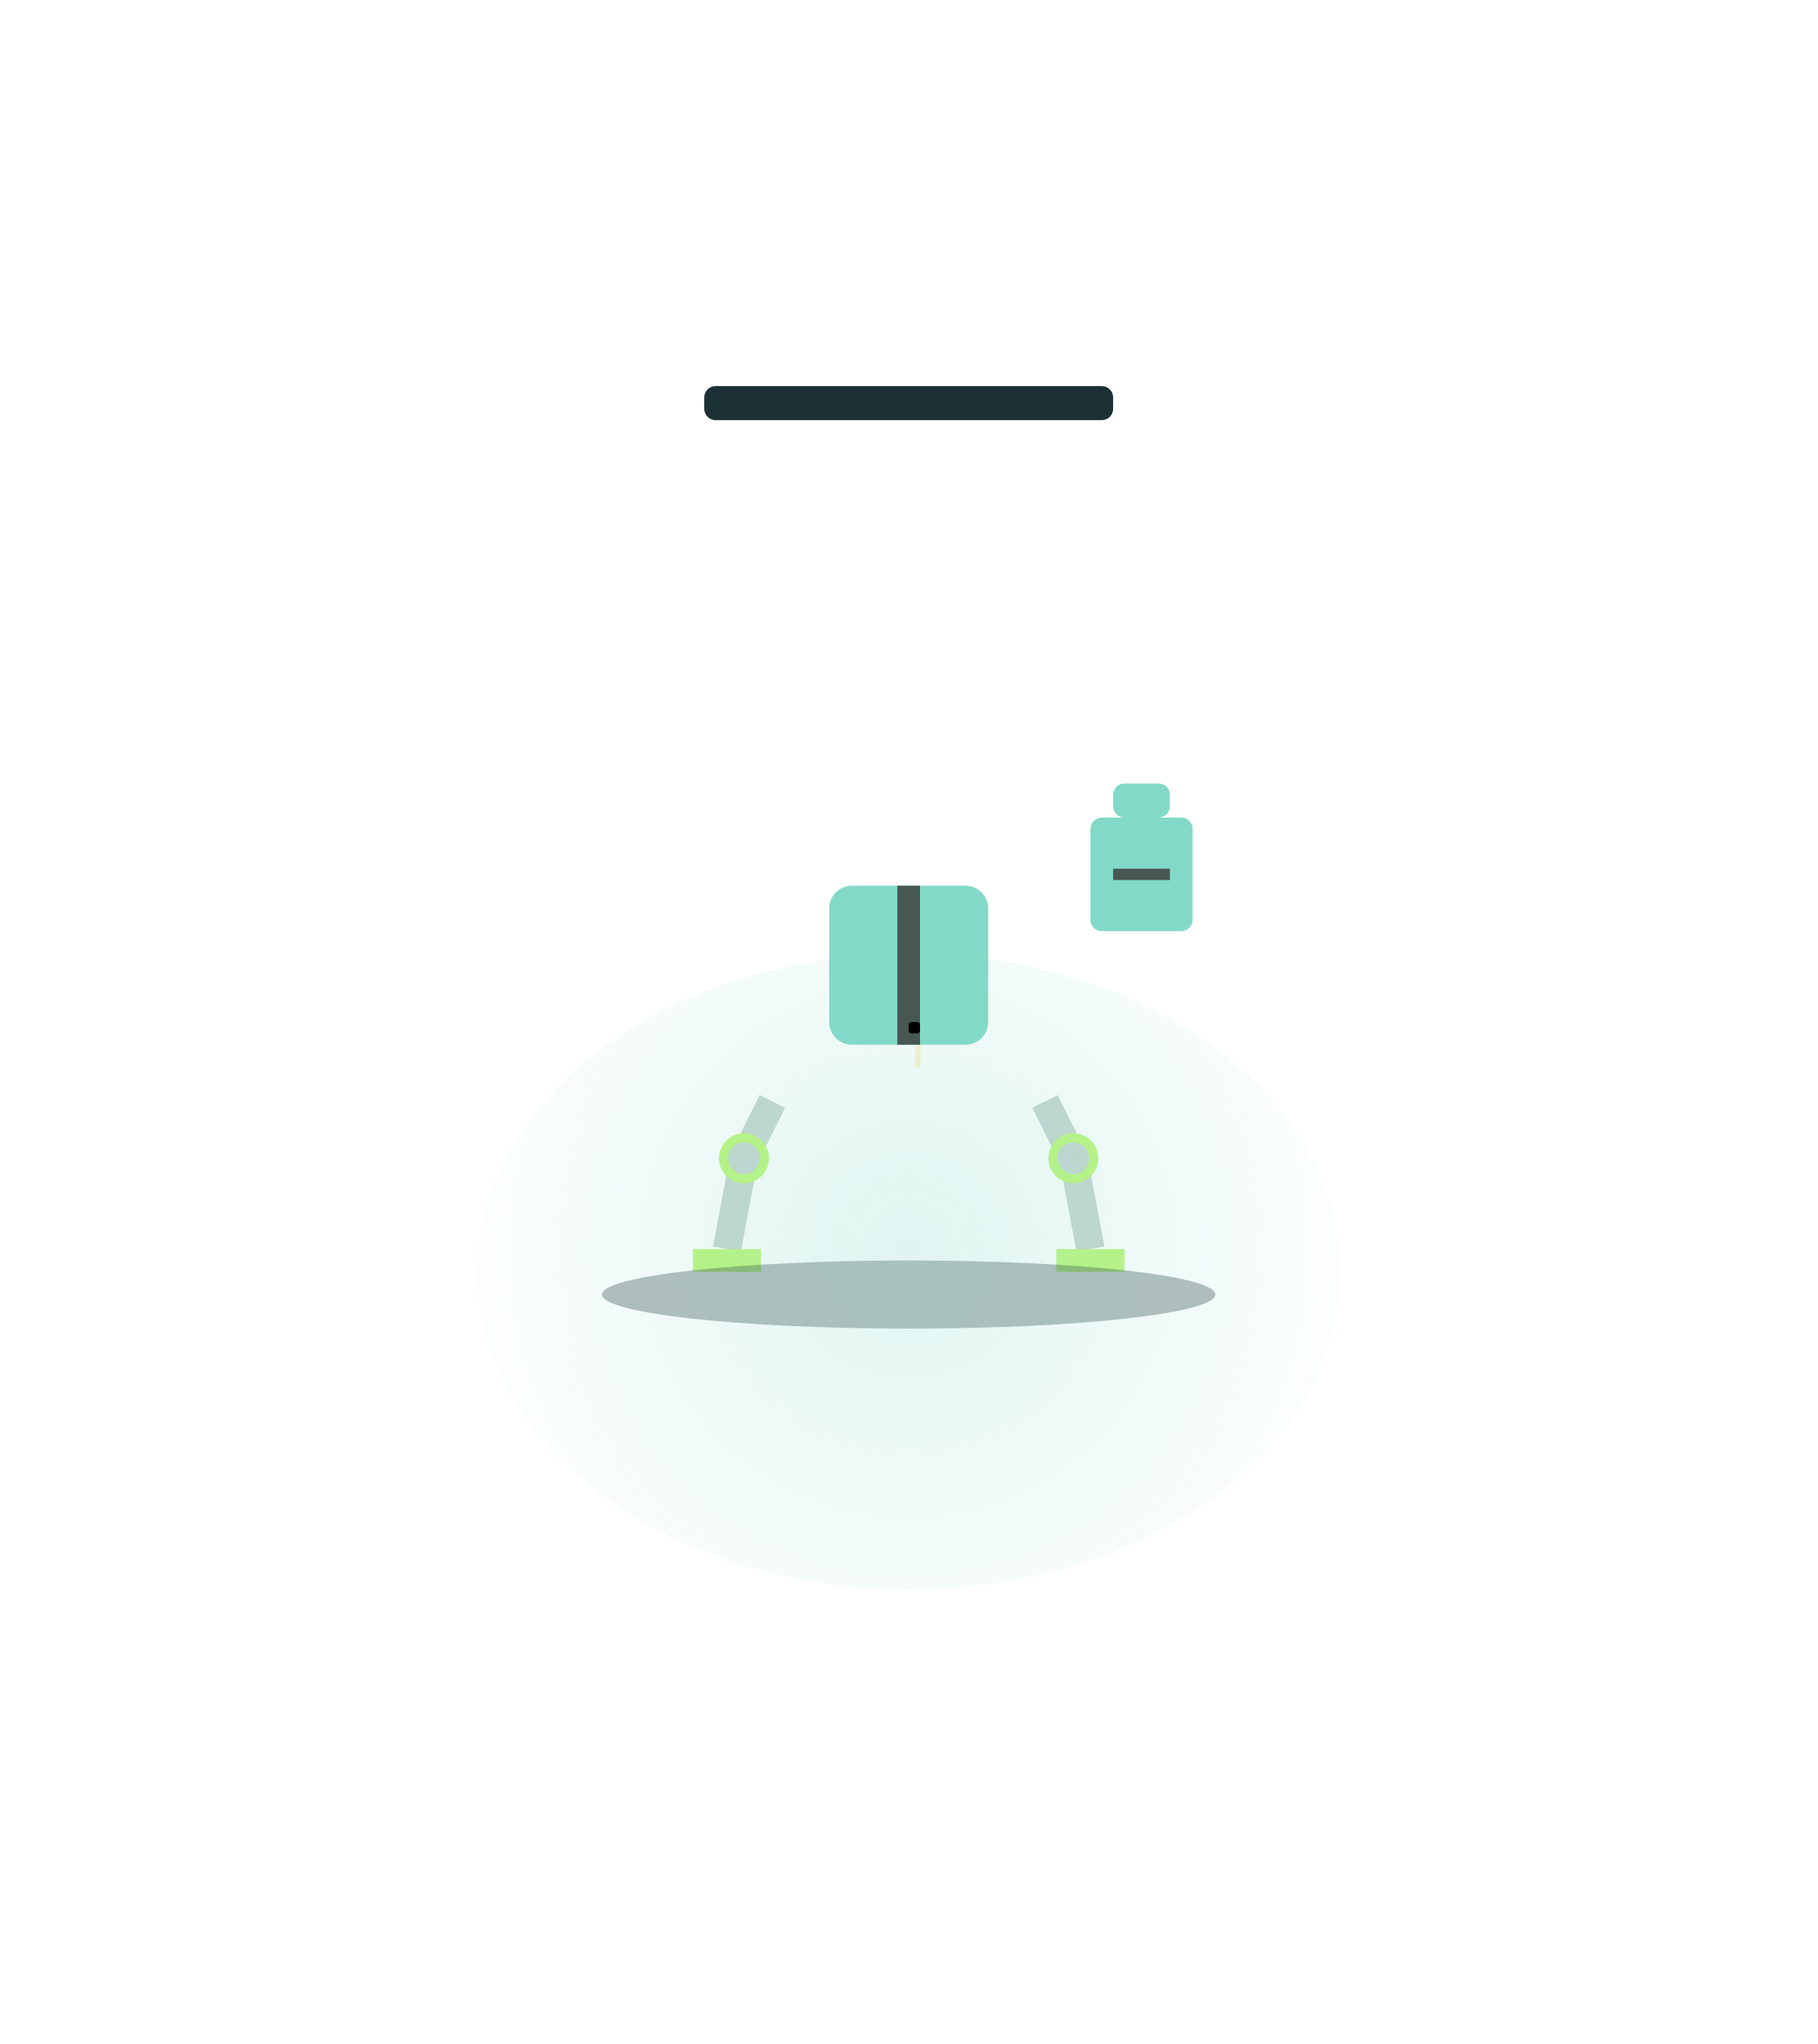
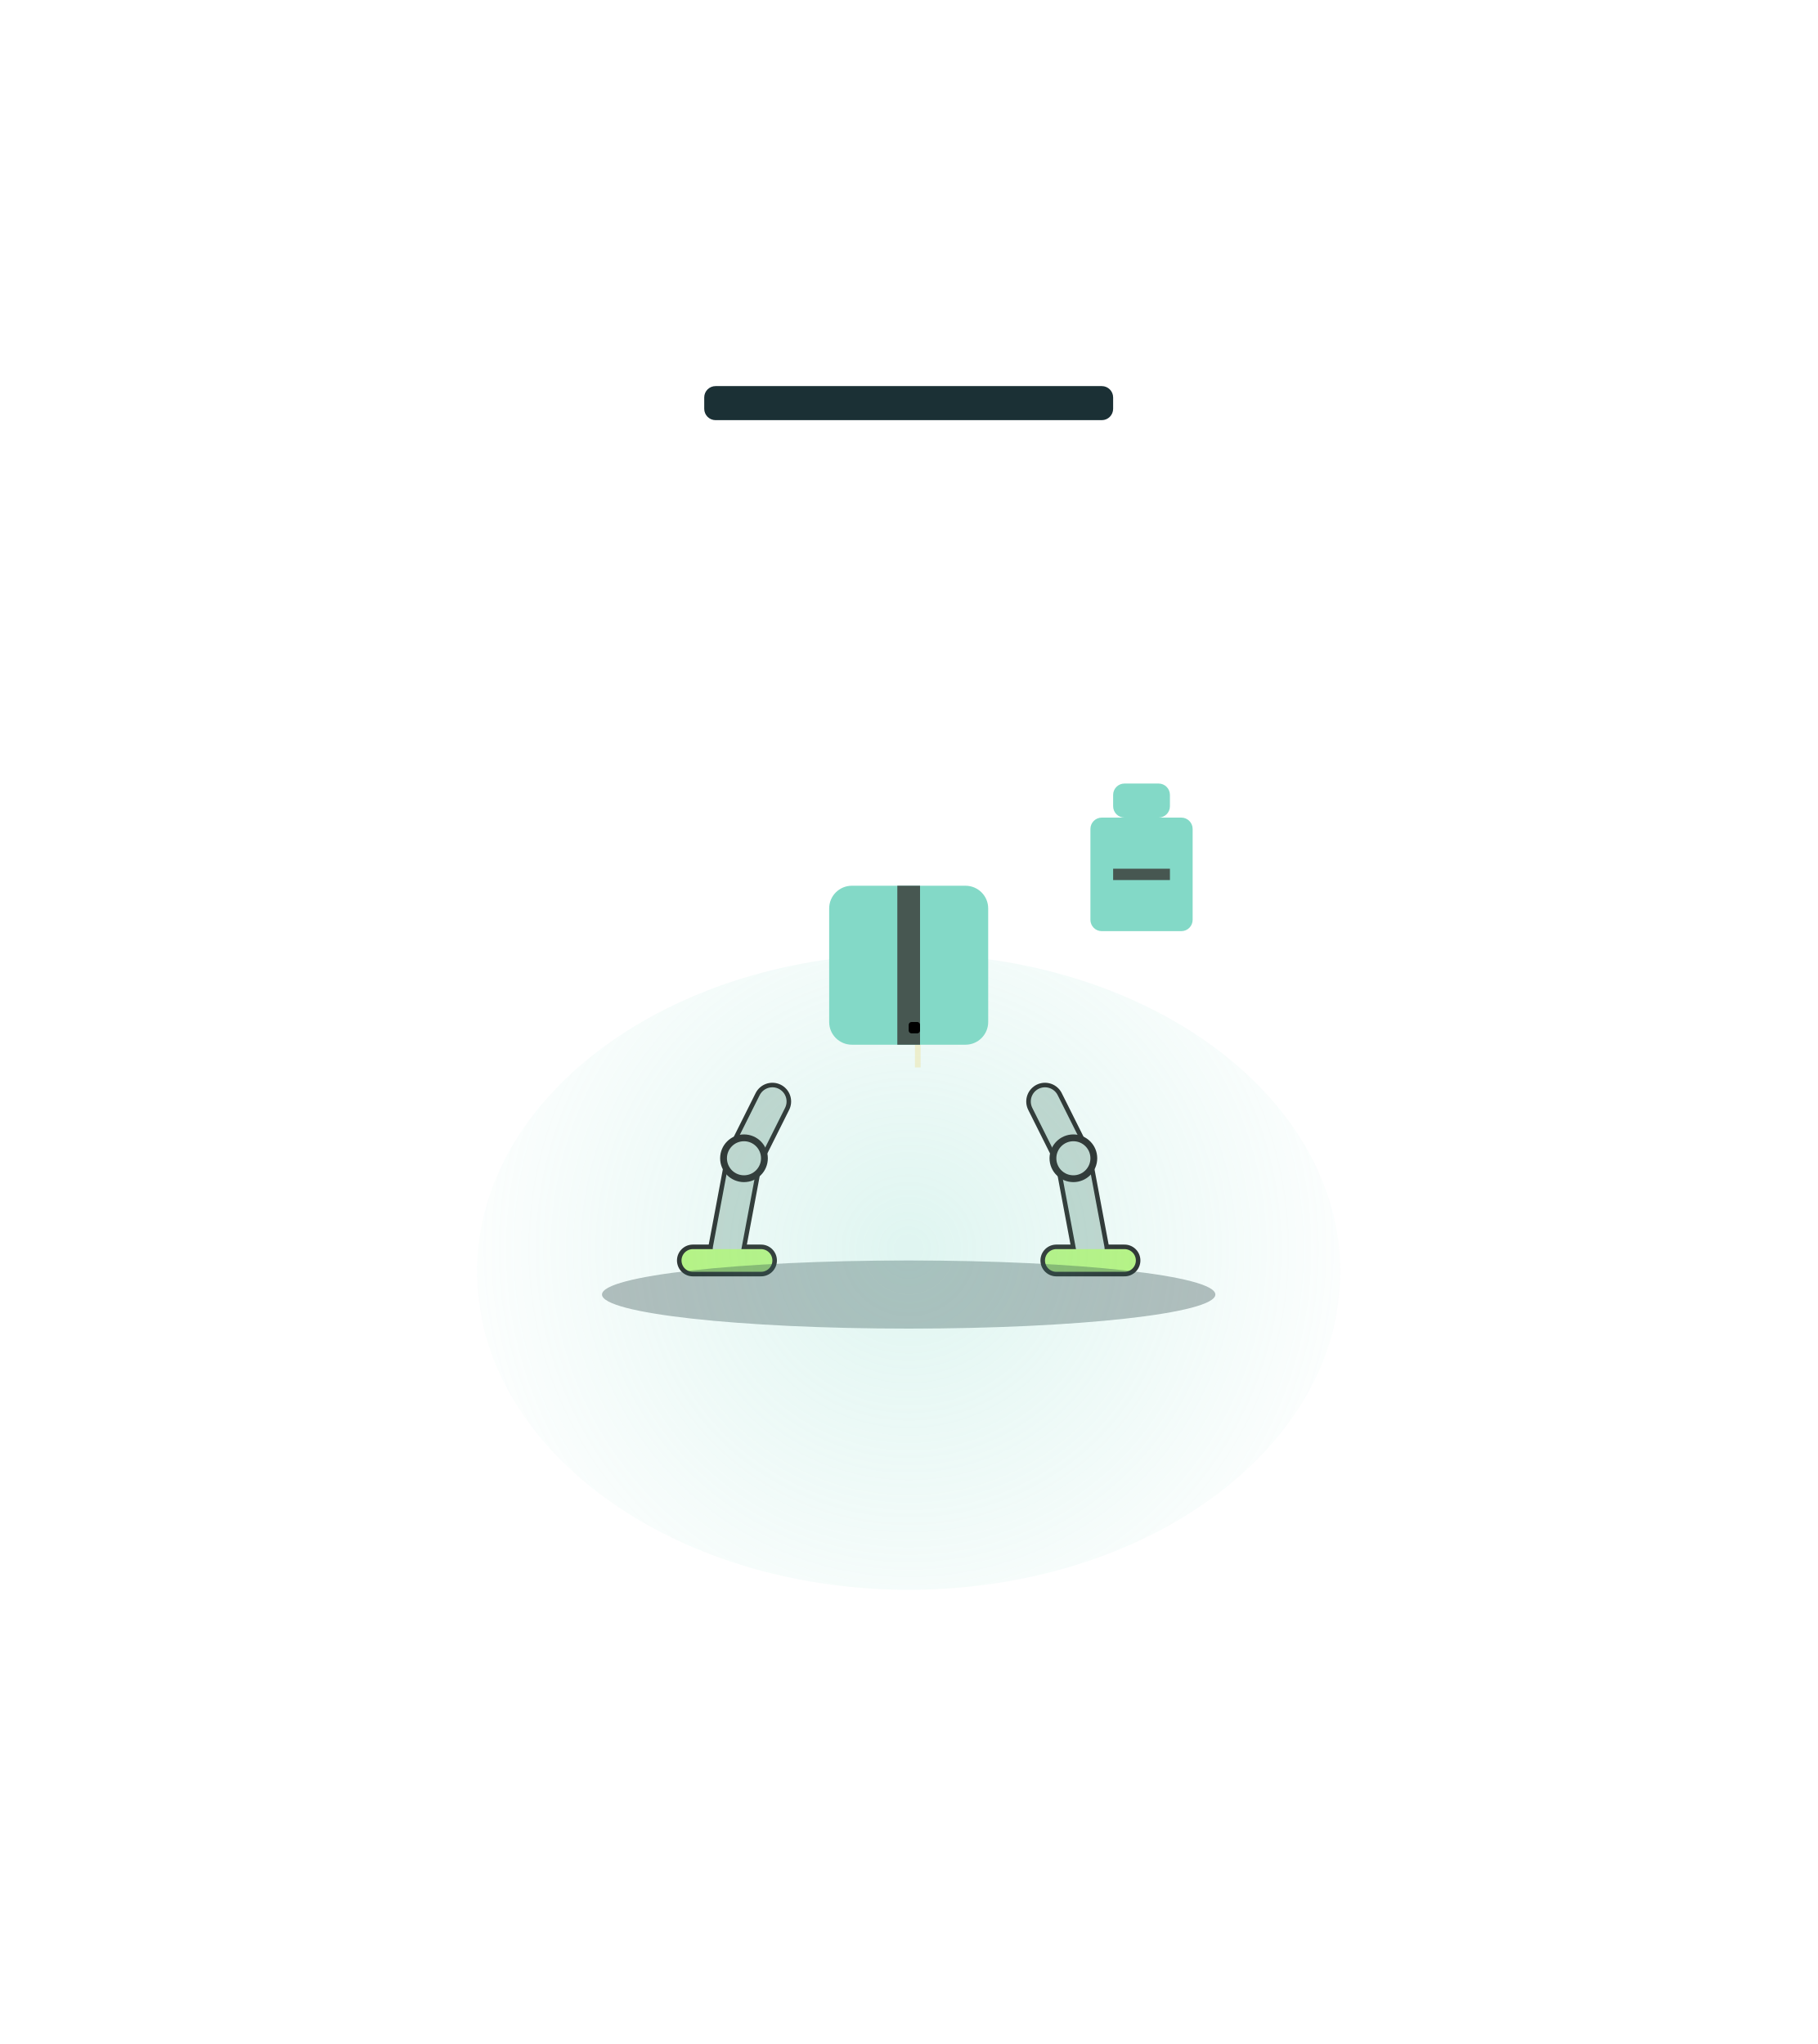
<svg xmlns="http://www.w3.org/2000/svg" viewBox="-80 -90 160 180" overflow="visible">
  <defs>
    <radialGradient id="thrust-glow" gradientUnits="userSpaceOnUse" fx="0" fy="20" cx="0" cy="20" r="43" fr="1">
      <stop offset="0" stop-color="#83d9c740" />
      <stop offset="1" stop-color="#83d9c700" />
    </radialGradient>
  </defs>
  <style>
    .zeta-tip[data-negative="true"] { fill: #83d9c7; }
  </style>
  <g id="star-small">
    <rect width=".9" height=".9" fill="#fff2ce" />
  </g>
  <g id="star-large">
    <rect width="1.8" height="1.8" fill="#fff2ce" />
    <path d="M-3 .8H4 M.8 -3V4" fill="none" stroke="#fff2ce" stroke-width=".5" />
  </g>
-   <g id="gear" fill="none">
-     <path d="M-12 7L-14.5 12 -16 20 M12 7L14.5 12 16 20" stroke="#c7d6d0" stroke-width="2.5" stroke-linejoin="round" />
-     <circle cx="-14.5" cy="12" r="1.8" fill="#c7d6d0" stroke="#bdf77d" stroke-width=".8" />
-     <circle cx="14.5" cy="12" r="1.8" fill="#c7d6d0" stroke="#bdf77d" stroke-width=".8" />
+   <g id="gear" fill="none" stroke-linecap="round" stroke-linejoin="round">
+     <path d="M-12 7L-14.5 12 -16 20 M12 7L14.5 12 16 20" stroke="#231f20" stroke-width="3.3" />
+     <path d="M-19 21H-13 M13 21H19" stroke="#231f20" stroke-width="2.8" />
+     <path d="M-12 7L-14.5 12 -16 20 M12 7L14.5 12 16 20" stroke="#c7d6d0" stroke-width="2.5" />
+     <circle cx="-14.5" cy="12" r="1.8" fill="#c7d6d0" stroke="#231f20" stroke-width=".6" />
+     <circle cx="14.5" cy="12" r="1.8" fill="#c7d6d0" stroke="#231f20" stroke-width=".6" />
    <path d="M-19 21H-13 M13 21H19" stroke="#bdf77d" stroke-width="2" />
  </g>
  <g id="ship-shadow">
    <ellipse cy="24" rx="27" ry="3" fill="#1b303555" />
  </g>
  <g id="vertical-thrust">
    <ellipse cy="22" rx="38" ry="28" fill="url(#thrust-glow)" />
    <ellipse data-wave="0" fill="none" stroke="#83d9c7" />
    <ellipse data-wave="1" fill="none" stroke="#83d9c7" />
    <ellipse data-wave="2" fill="none" stroke="#83d9c7" />
    <ellipse data-wave="3" fill="none" stroke="#83d9c7" />
  </g>
  <g id="horizontal-thrust" fill="none" stroke="#83d9c7" stroke-width="1.5">
    <ellipse data-wave="0" />
    <ellipse data-wave="1" />
    <ellipse data-wave="2" />
  </g>
  <g id="carried-order" font-family="monospace" text-anchor="middle">
    <rect x="16" y="-18" width="9" height="10" rx="1" fill="#83d9c7" />
    <rect x="18" y="-21" width="5" height="3" rx="1" fill="#83d9c7" />
    <path d="M18 -13H23" stroke="#475751" />
    <text class="zeta-tip" data-tip="" x="21" y="-30" fill="#fff2ce" font-size="12" font-weight="bold" />
    <text data-destination="" y="-46" fill="#fff2ce" font-size="9" />
  </g>
  <g id="waiting-order" font-family="monospace" text-anchor="middle">
    <rect x="-7" y="-12" width="14" height="14" rx="2" fill="#83d9c7" />
    <path d="M0 -12V2" stroke="#475751" stroke-width="2" />
    <text class="zeta-tip" data-tip="" y="-22" fill="#83d9c7" font-size="12" font-weight="bold" />
    <text data-count="" y="15" fill="#fff2ce" font-size="9" />
  </g>
  <g id="service" font-family="monospace" text-anchor="middle">
    <g data-dwell="">
      <rect x="-18" y="-56" width="36" height="3" rx="1" fill="#1b3035" />
      <rect data-progress="" x="-18" y="-56" height="3" rx="1" fill="#83d9c7" />
    </g>
    <text data-refuel="" y="-66" fill="#83d9c7" font-size="10" font-weight="bold" />
  </g>
  <g id="particle" data-crash-colors="#83d9c7,#83d9c7,#fff2ce" data-service-color="#83d9c7">
    <rect width="1" height="1" rx=".25" />
  </g>
  <g id="crash-message" font-family="monospace" text-anchor="middle">
    <text x="640" y="420" fill="#fff2ce" font-size="22" font-weight="bold">SAUCER LOST</text>
    <text data-message="" x="640" y="449" fill="#83d9c7" font-size="10" />
  </g>
</svg>
